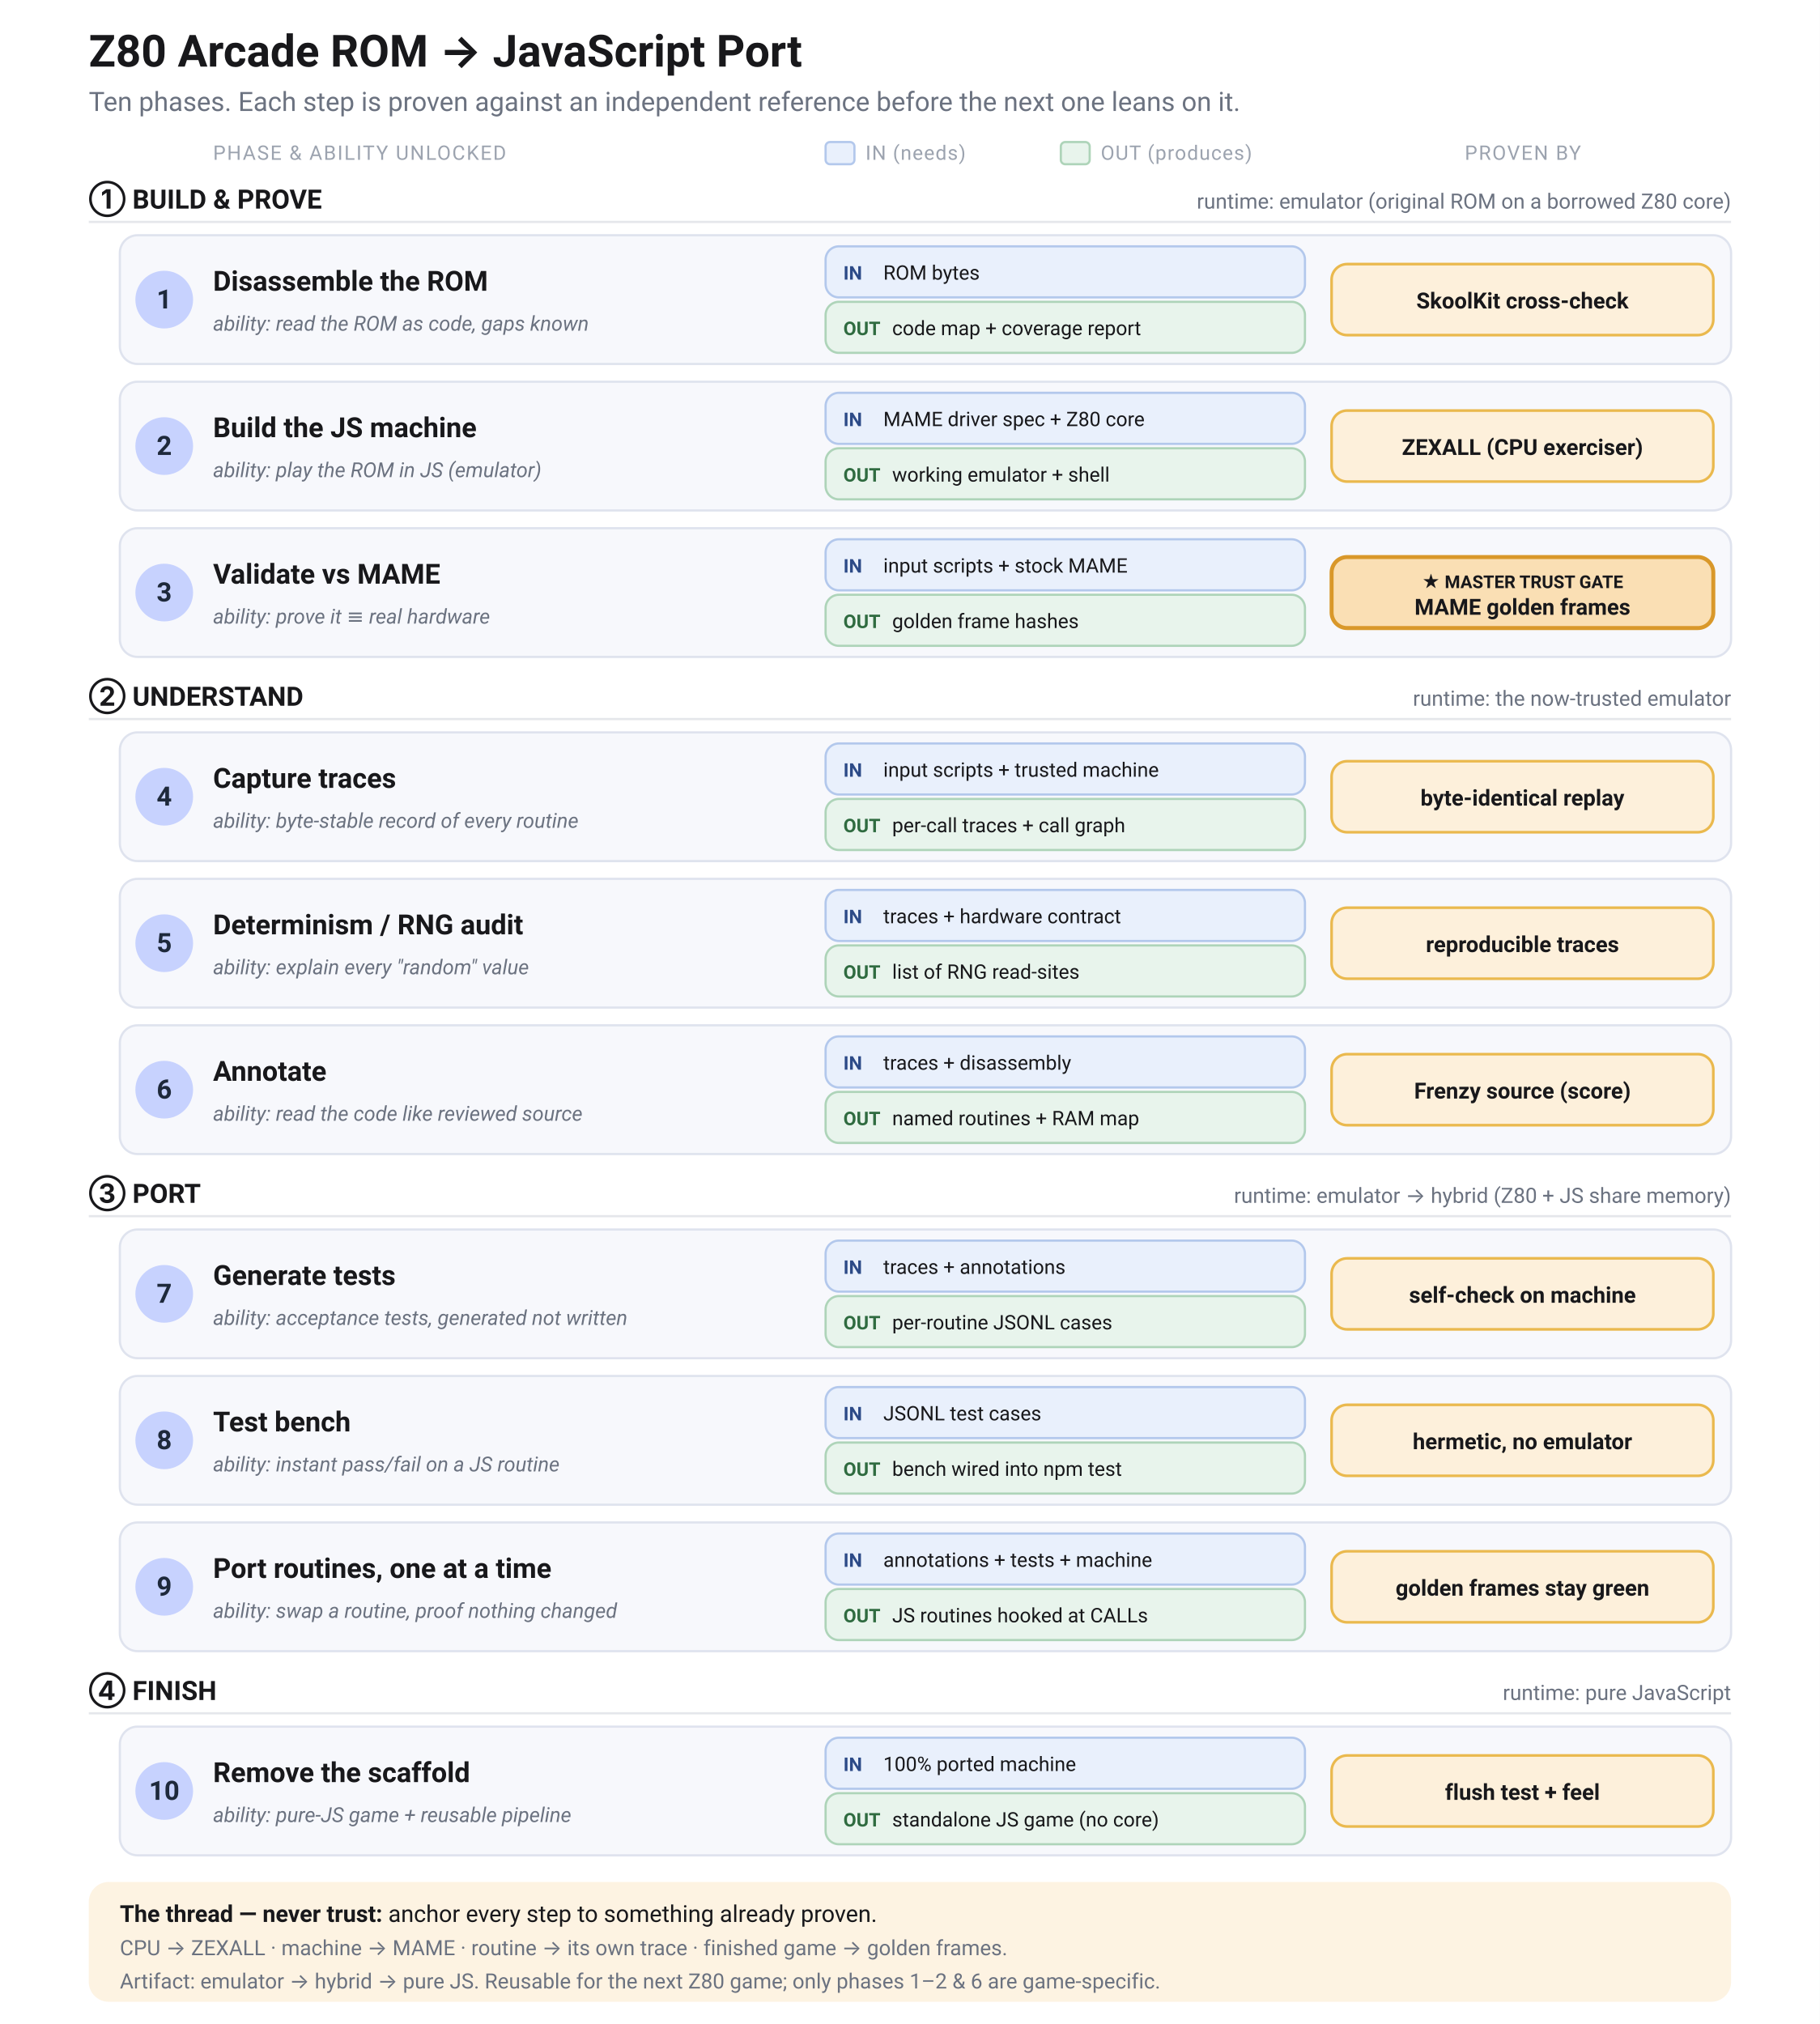
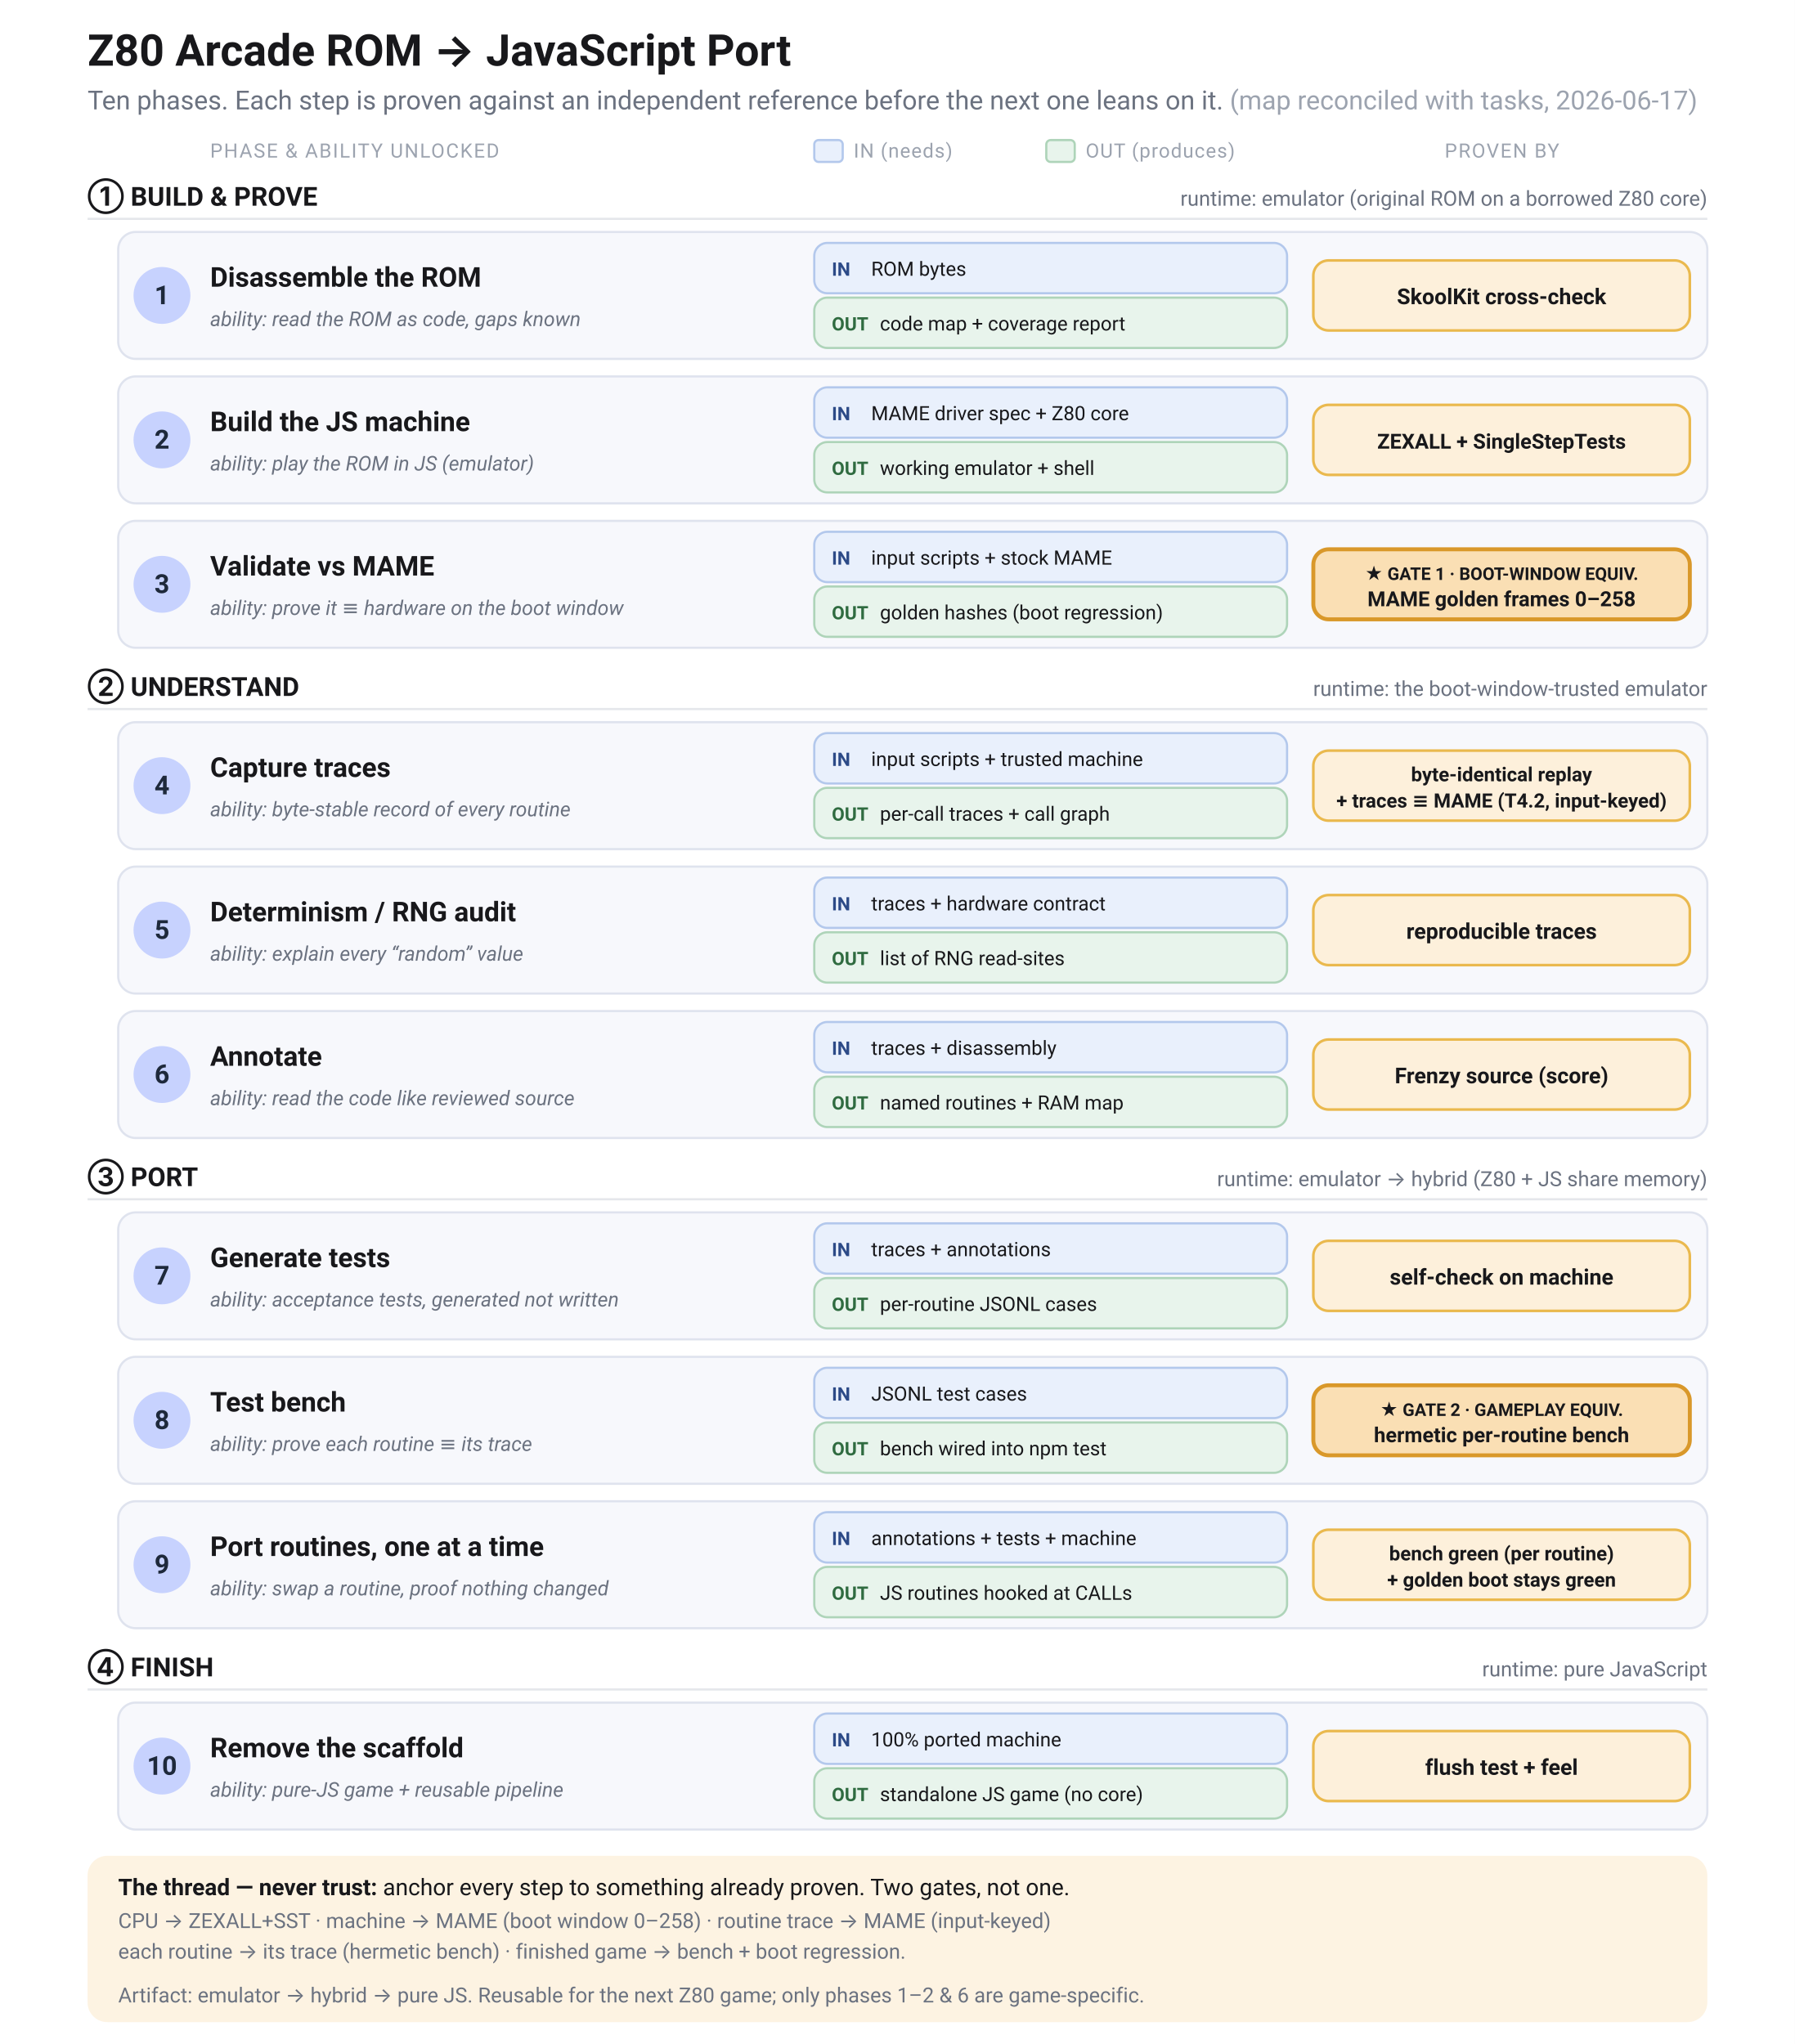
- <svg xmlns="http://www.w3.org/2000/svg" width="820" height="912" viewBox="0 0 820 912" role="img" font-family="ui-sans-serif, system-ui, -apple-system, Segoe UI, Roboto, sans-serif">
+ <svg xmlns="http://www.w3.org/2000/svg" width="820" height="934" viewBox="0 0 820 934" role="img" font-family="ui-sans-serif, system-ui, -apple-system, Segoe UI, Roboto, sans-serif">
  <defs>
    <style>
.t1{fill:#18181b;} .t2{fill:#6b7280;} .t3{fill:#9ca3af;}
.row{fill:#f7f8fc;stroke:#dfe3ee;stroke-width:1;}
+ .now{fill:#fff7e6;stroke:#e0a93a;stroke-width:2;}
.inb{fill:#e9f0fc;stroke:#b3c8ec;stroke-width:1;}
.outb{fill:#e8f4ec;stroke:#aed4b9;stroke-width:1;}
.inl{fill:#2c4a87;font-weight:700;} .outl{fill:#2f6b40;font-weight:700;}
.pill{fill:#fdf0db;stroke:#eab94e;stroke-width:1.2;}
.gate{fill:#fadfb4;stroke:#d9982a;stroke-width:1.8;}
.num{fill:#c7d2fe;} .numt{fill:#1e293b;font-weight:700;}
.rule{stroke:#e5e7eb;stroke-width:1;}
</style>
  </defs>
-   <rect x="0" y="0" width="820" height="912" fill="#ffffff" />
+   <rect x="0" y="0" width="820" height="934" fill="#ffffff" />
  <text x="40" y="30" class="t1" font-size="20" font-weight="700">Z80 Arcade ROM → JavaScript Port</text>
-   <text x="40" y="50" class="t2" font-size="12">Ten phases. Each step is proven against an independent reference before the next one leans on it.</text>
+   <text x="40" y="50" class="t2" font-size="12">Ten phases. Each step is proven against an independent reference before the next one leans on it. <tspan class="t3">(map reconciled with tasks, 2026-06-17)</tspan>
+   </text>
  <text x="96" y="72" class="t3" font-size="9" letter-spacing=".6">PHASE &amp; ABILITY UNLOCKED</text>
  <rect x="372" y="64" width="13" height="10" rx="2" class="inb" />
  <text x="390" y="72" class="t3" font-size="9" letter-spacing=".4">IN (needs)</text>
  <rect x="478" y="64" width="13" height="10" rx="2" class="outb" />
  <text x="496" y="72" class="t3" font-size="9" letter-spacing=".4">OUT (produces)</text>
  <text x="660" y="72" class="t3" font-size="9" letter-spacing=".6">PROVEN BY</text>
  <text x="40" y="94" class="t1" font-size="12" font-weight="700">① BUILD &amp; PROVE</text>
  <text x="780" y="94" class="t2" font-size="9.5" text-anchor="end">runtime: emulator (original ROM on a borrowed Z80 core)</text>
  <line x1="40" y1="100" x2="780" y2="100" class="rule" />
  <rect x="54" y="106" width="726" height="58" rx="8" class="row" />
  <circle cx="74" cy="135" r="13" class="num" />
  <text x="74" y="139" class="numt" font-size="12" text-anchor="middle">1</text>
  <text x="96" y="131" class="t1" font-size="12.5" font-weight="700">Disassemble the ROM</text>
  <text x="96" y="149" class="t2" font-size="9.3" font-style="italic">ability: read the ROM as code, gaps known</text>
  <rect x="372" y="111" width="216" height="23" rx="6" class="inb" />
  <text x="380" y="126" font-size="8.5" class="inl">IN</text>
  <text x="398" y="126" font-size="9" class="t1">ROM bytes</text>
  <rect x="372" y="136" width="216" height="23" rx="6" class="outb" />
  <text x="380" y="151" font-size="8.5" class="outl">OUT</text>
  <text x="402" y="151" font-size="9" class="t1">code map + coverage report</text>
  <rect x="600" y="119" width="172" height="32" rx="7" class="pill" />
  <text x="686" y="139" class="t1" font-size="10" font-weight="600" text-anchor="middle">SkoolKit cross-check</text>
  <rect x="54" y="172" width="726" height="58" rx="8" class="row" />
  <circle cx="74" cy="201" r="13" class="num" />
  <text x="74" y="205" class="numt" font-size="12" text-anchor="middle">2</text>
  <text x="96" y="197" class="t1" font-size="12.5" font-weight="700">Build the JS machine</text>
  <text x="96" y="215" class="t2" font-size="9.3" font-style="italic">ability: play the ROM in JS (emulator)</text>
  <rect x="372" y="177" width="216" height="23" rx="6" class="inb" />
  <text x="380" y="192" font-size="8.5" class="inl">IN</text>
  <text x="398" y="192" font-size="9" class="t1">MAME driver spec + Z80 core</text>
  <rect x="372" y="202" width="216" height="23" rx="6" class="outb" />
  <text x="380" y="217" font-size="8.5" class="outl">OUT</text>
  <text x="402" y="217" font-size="9" class="t1">working emulator + shell</text>
  <rect x="600" y="185" width="172" height="32" rx="7" class="pill" />
-   <text x="686" y="205" class="t1" font-size="10" font-weight="600" text-anchor="middle">ZEXALL (CPU exerciser)</text>
+   <text x="686" y="205" class="t1" font-size="9.5" font-weight="600" text-anchor="middle">ZEXALL + SingleStepTests</text>
  <rect x="54" y="238" width="726" height="58" rx="8" class="row" />
  <circle cx="74" cy="267" r="13" class="num" />
  <text x="74" y="271" class="numt" font-size="12" text-anchor="middle">3</text>
  <text x="96" y="263" class="t1" font-size="12.5" font-weight="700">Validate vs MAME</text>
-   <text x="96" y="281" class="t2" font-size="9.3" font-style="italic">ability: prove it ≡ real hardware</text>
+   <text x="96" y="281" class="t2" font-size="9.3" font-style="italic">ability: prove it ≡ hardware on the boot window</text>
  <rect x="372" y="243" width="216" height="23" rx="6" class="inb" />
  <text x="380" y="258" font-size="8.5" class="inl">IN</text>
  <text x="398" y="258" font-size="9" class="t1">input scripts + stock MAME</text>
  <rect x="372" y="268" width="216" height="23" rx="6" class="outb" />
  <text x="380" y="283" font-size="8.5" class="outl">OUT</text>
-   <text x="402" y="283" font-size="9" class="t1">golden frame hashes</text>
+   <text x="402" y="283" font-size="9" class="t1">golden hashes (boot regression)</text>
  <rect x="600" y="251" width="172" height="32" rx="7" class="gate" />
-   <text x="686" y="265" class="t1" font-size="8" font-weight="700" text-anchor="middle">★ MASTER TRUST GATE</text>
-   <text x="686" y="277" class="t1" font-size="10" font-weight="700" text-anchor="middle">MAME golden frames</text>
+   <text x="686" y="265" class="t1" font-size="8" font-weight="700" text-anchor="middle">★ GATE 1 · BOOT-WINDOW EQUIV.</text>
+   <text x="686" y="277" class="t1" font-size="9.5" font-weight="700" text-anchor="middle">MAME golden frames 0–258</text>
  <text x="40" y="318" class="t1" font-size="12" font-weight="700">② UNDERSTAND</text>
-   <text x="780" y="318" class="t2" font-size="9.5" text-anchor="end">runtime: the now-trusted emulator</text>
+   <text x="780" y="318" class="t2" font-size="9.5" text-anchor="end">runtime: the boot-window-trusted emulator</text>
  <line x1="40" y1="324" x2="780" y2="324" class="rule" />
  <rect x="54" y="330" width="726" height="58" rx="8" class="row" />
  <circle cx="74" cy="359" r="13" class="num" />
  <text x="74" y="363" class="numt" font-size="12" text-anchor="middle">4</text>
  <text x="96" y="355" class="t1" font-size="12.5" font-weight="700">Capture traces</text>
  <text x="96" y="373" class="t2" font-size="9.3" font-style="italic">ability: byte-stable record of every routine</text>
  <rect x="372" y="335" width="216" height="23" rx="6" class="inb" />
  <text x="380" y="350" font-size="8.5" class="inl">IN</text>
  <text x="398" y="350" font-size="9" class="t1">input scripts + trusted machine</text>
  <rect x="372" y="360" width="216" height="23" rx="6" class="outb" />
  <text x="380" y="375" font-size="8.5" class="outl">OUT</text>
  <text x="402" y="375" font-size="9" class="t1">per-call traces + call graph</text>
  <rect x="600" y="343" width="172" height="32" rx="7" class="pill" />
-   <text x="686" y="363" class="t1" font-size="10" font-weight="600" text-anchor="middle">byte-identical replay</text>
+   <text x="686" y="357" class="t1" font-size="9" font-weight="600" text-anchor="middle">byte-identical replay</text>
+   <text x="686" y="369" class="t1" font-size="9" font-weight="600" text-anchor="middle">+ traces ≡ MAME (T4.2, input-keyed)</text>
  <rect x="54" y="396" width="726" height="58" rx="8" class="row" />
  <circle cx="74" cy="425" r="13" class="num" />
  <text x="74" y="429" class="numt" font-size="12" text-anchor="middle">5</text>
  <text x="96" y="421" class="t1" font-size="12.5" font-weight="700">Determinism / RNG audit</text>
-   <text x="96" y="439" class="t2" font-size="9.3" font-style="italic">ability: explain every "random" value</text>
+   <text x="96" y="439" class="t2" font-size="9.3" font-style="italic">ability: explain every “random” value</text>
  <rect x="372" y="401" width="216" height="23" rx="6" class="inb" />
  <text x="380" y="416" font-size="8.5" class="inl">IN</text>
  <text x="398" y="416" font-size="9" class="t1">traces + hardware contract</text>
  <rect x="372" y="426" width="216" height="23" rx="6" class="outb" />
  <text x="380" y="441" font-size="8.5" class="outl">OUT</text>
  <text x="402" y="441" font-size="9" class="t1">list of RNG read-sites</text>
  <rect x="600" y="409" width="172" height="32" rx="7" class="pill" />
  <text x="686" y="429" class="t1" font-size="10" font-weight="600" text-anchor="middle">reproducible traces</text>
  <rect x="54" y="462" width="726" height="58" rx="8" class="row" />
  <circle cx="74" cy="491" r="13" class="num" />
  <text x="74" y="495" class="numt" font-size="12" text-anchor="middle">6</text>
  <text x="96" y="487" class="t1" font-size="12.5" font-weight="700">Annotate</text>
  <text x="96" y="505" class="t2" font-size="9.3" font-style="italic">ability: read the code like reviewed source</text>
  <rect x="372" y="467" width="216" height="23" rx="6" class="inb" />
  <text x="380" y="482" font-size="8.5" class="inl">IN</text>
  <text x="398" y="482" font-size="9" class="t1">traces + disassembly</text>
  <rect x="372" y="492" width="216" height="23" rx="6" class="outb" />
  <text x="380" y="507" font-size="8.5" class="outl">OUT</text>
  <text x="402" y="507" font-size="9" class="t1">named routines + RAM map</text>
  <rect x="600" y="475" width="172" height="32" rx="7" class="pill" />
  <text x="686" y="495" class="t1" font-size="10" font-weight="600" text-anchor="middle">Frenzy source (score)</text>
  <text x="40" y="542" class="t1" font-size="12" font-weight="700">③ PORT</text>
  <text x="780" y="542" class="t2" font-size="9.5" text-anchor="end">runtime: emulator → hybrid (Z80 + JS share memory)</text>
  <line x1="40" y1="548" x2="780" y2="548" class="rule" />
  <rect x="54" y="554" width="726" height="58" rx="8" class="row" />
  <circle cx="74" cy="583" r="13" class="num" />
  <text x="74" y="587" class="numt" font-size="12" text-anchor="middle">7</text>
  <text x="96" y="579" class="t1" font-size="12.5" font-weight="700">Generate tests</text>
  <text x="96" y="597" class="t2" font-size="9.3" font-style="italic">ability: acceptance tests, generated not written</text>
  <rect x="372" y="559" width="216" height="23" rx="6" class="inb" />
  <text x="380" y="574" font-size="8.5" class="inl">IN</text>
  <text x="398" y="574" font-size="9" class="t1">traces + annotations</text>
  <rect x="372" y="584" width="216" height="23" rx="6" class="outb" />
  <text x="380" y="599" font-size="8.5" class="outl">OUT</text>
  <text x="402" y="599" font-size="9" class="t1">per-routine JSONL cases</text>
  <rect x="600" y="567" width="172" height="32" rx="7" class="pill" />
  <text x="686" y="587" class="t1" font-size="10" font-weight="600" text-anchor="middle">self-check on machine</text>
  <rect x="54" y="620" width="726" height="58" rx="8" class="row" />
  <circle cx="74" cy="649" r="13" class="num" />
  <text x="74" y="653" class="numt" font-size="12" text-anchor="middle">8</text>
  <text x="96" y="645" class="t1" font-size="12.5" font-weight="700">Test bench</text>
-   <text x="96" y="663" class="t2" font-size="9.3" font-style="italic">ability: instant pass/fail on a JS routine</text>
+   <text x="96" y="663" class="t2" font-size="9.3" font-style="italic">ability: prove each routine ≡ its trace</text>
  <rect x="372" y="625" width="216" height="23" rx="6" class="inb" />
  <text x="380" y="640" font-size="8.5" class="inl">IN</text>
  <text x="398" y="640" font-size="9" class="t1">JSONL test cases</text>
  <rect x="372" y="650" width="216" height="23" rx="6" class="outb" />
  <text x="380" y="665" font-size="8.5" class="outl">OUT</text>
  <text x="402" y="665" font-size="9" class="t1">bench wired into npm test</text>
-   <rect x="600" y="633" width="172" height="32" rx="7" class="pill" />
-   <text x="686" y="653" class="t1" font-size="10" font-weight="600" text-anchor="middle">hermetic, no emulator</text>
+   <rect x="600" y="633" width="172" height="32" rx="7" class="gate" />
+   <text x="686" y="647" class="t1" font-size="8" font-weight="700" text-anchor="middle">★ GATE 2 · GAMEPLAY EQUIV.</text>
+   <text x="686" y="659" class="t1" font-size="9.5" font-weight="700" text-anchor="middle">hermetic per-routine bench</text>
  <rect x="54" y="686" width="726" height="58" rx="8" class="row" />
  <circle cx="74" cy="715" r="13" class="num" />
  <text x="74" y="719" class="numt" font-size="12" text-anchor="middle">9</text>
  <text x="96" y="711" class="t1" font-size="12.5" font-weight="700">Port routines, one at a time</text>
  <text x="96" y="729" class="t2" font-size="9.3" font-style="italic">ability: swap a routine, proof nothing changed</text>
  <rect x="372" y="691" width="216" height="23" rx="6" class="inb" />
  <text x="380" y="706" font-size="8.5" class="inl">IN</text>
  <text x="398" y="706" font-size="9" class="t1">annotations + tests + machine</text>
  <rect x="372" y="716" width="216" height="23" rx="6" class="outb" />
  <text x="380" y="731" font-size="8.5" class="outl">OUT</text>
  <text x="402" y="731" font-size="9" class="t1">JS routines hooked at CALLs</text>
  <rect x="600" y="699" width="172" height="32" rx="7" class="pill" />
-   <text x="686" y="719" class="t1" font-size="10" font-weight="600" text-anchor="middle">golden frames stay green</text>
+   <text x="686" y="713" class="t1" font-size="9" font-weight="600" text-anchor="middle">bench green (per routine)</text>
+   <text x="686" y="725" class="t1" font-size="9" font-weight="600" text-anchor="middle">+ golden boot stays green</text>
  <text x="40" y="766" class="t1" font-size="12" font-weight="700">④ FINISH</text>
  <text x="780" y="766" class="t2" font-size="9.5" text-anchor="end">runtime: pure JavaScript</text>
  <line x1="40" y1="772" x2="780" y2="772" class="rule" />
  <rect x="54" y="778" width="726" height="58" rx="8" class="row" />
  <circle cx="74" cy="807" r="13" class="num" />
  <text x="74" y="811" class="numt" font-size="12" text-anchor="middle">10</text>
  <text x="96" y="803" class="t1" font-size="12.5" font-weight="700">Remove the scaffold</text>
  <text x="96" y="821" class="t2" font-size="9.3" font-style="italic">ability: pure-JS game + reusable pipeline</text>
  <rect x="372" y="783" width="216" height="23" rx="6" class="inb" />
  <text x="380" y="798" font-size="8.5" class="inl">IN</text>
  <text x="398" y="798" font-size="9" class="t1">100% ported machine</text>
  <rect x="372" y="808" width="216" height="23" rx="6" class="outb" />
  <text x="380" y="823" font-size="8.5" class="outl">OUT</text>
  <text x="402" y="823" font-size="9" class="t1">standalone JS game (no core)</text>
  <rect x="600" y="791" width="172" height="32" rx="7" class="pill" />
  <text x="686" y="811" class="t1" font-size="10" font-weight="600" text-anchor="middle">flush test + feel</text>
-   <rect x="40" y="848" width="740" height="54" rx="9" fill="#fadfb4" opacity=".38" />
+   <rect x="40" y="848" width="740" height="76" rx="9" fill="#fadfb4" opacity=".38" />
  <text x="54" y="866" class="t1" font-size="10.5">
-     <tspan font-weight="700">The thread — never trust:</tspan> anchor every step to something already proven.</text>
-   <text x="54" y="881" class="t2" font-size="9.5">CPU → ZEXALL · machine → MAME · routine → its own trace · finished game → golden frames.</text>
-   <text x="54" y="896" class="t2" font-size="9.5">Artifact: emulator → hybrid → pure JS.  Reusable for the next Z80 game; only phases 1–2 &amp; 6 are game-specific.</text>
+     <tspan font-weight="700">The thread — never trust:</tspan> anchor every step to something already proven. Two gates, not one.</text>
+   <text x="54" y="881" class="t2" font-size="9.5">CPU → ZEXALL+SST · machine → MAME (boot window 0–258) · routine trace → MAME (input-keyed)</text>
+   <text x="54" y="895" class="t2" font-size="9.5">each routine → its trace (hermetic bench) · finished game → bench + boot regression.</text>
+   <text x="54" y="915" class="t2" font-size="9.5">Artifact: emulator → hybrid → pure JS.  Reusable for the next Z80 game; only phases 1–2 &amp; 6 are game-specific.</text>
</svg>
